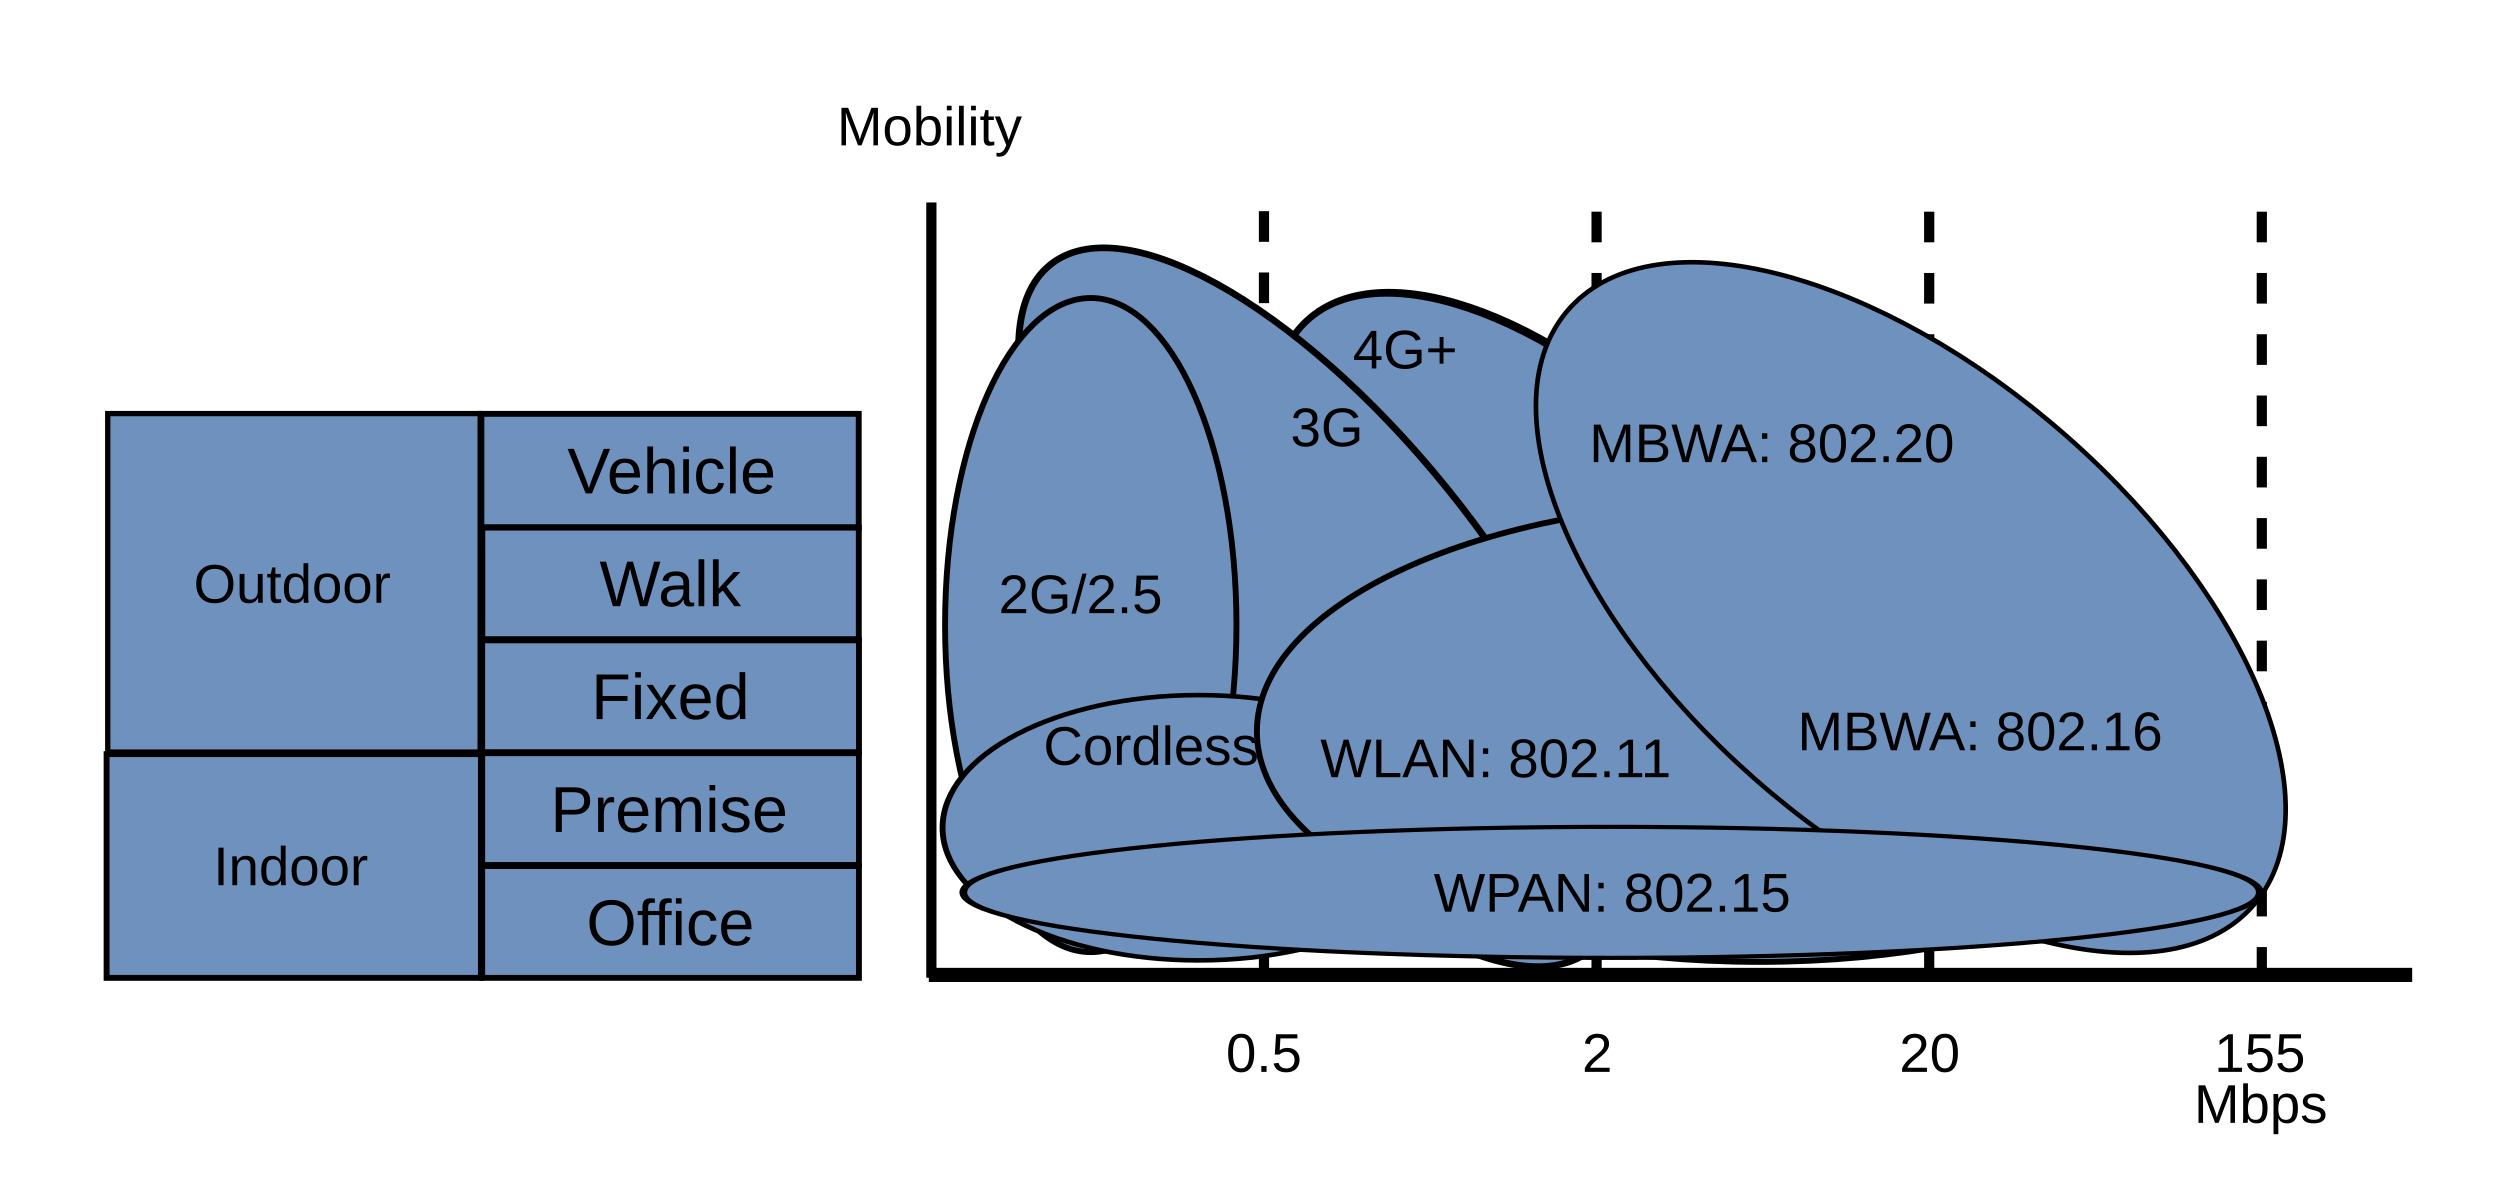
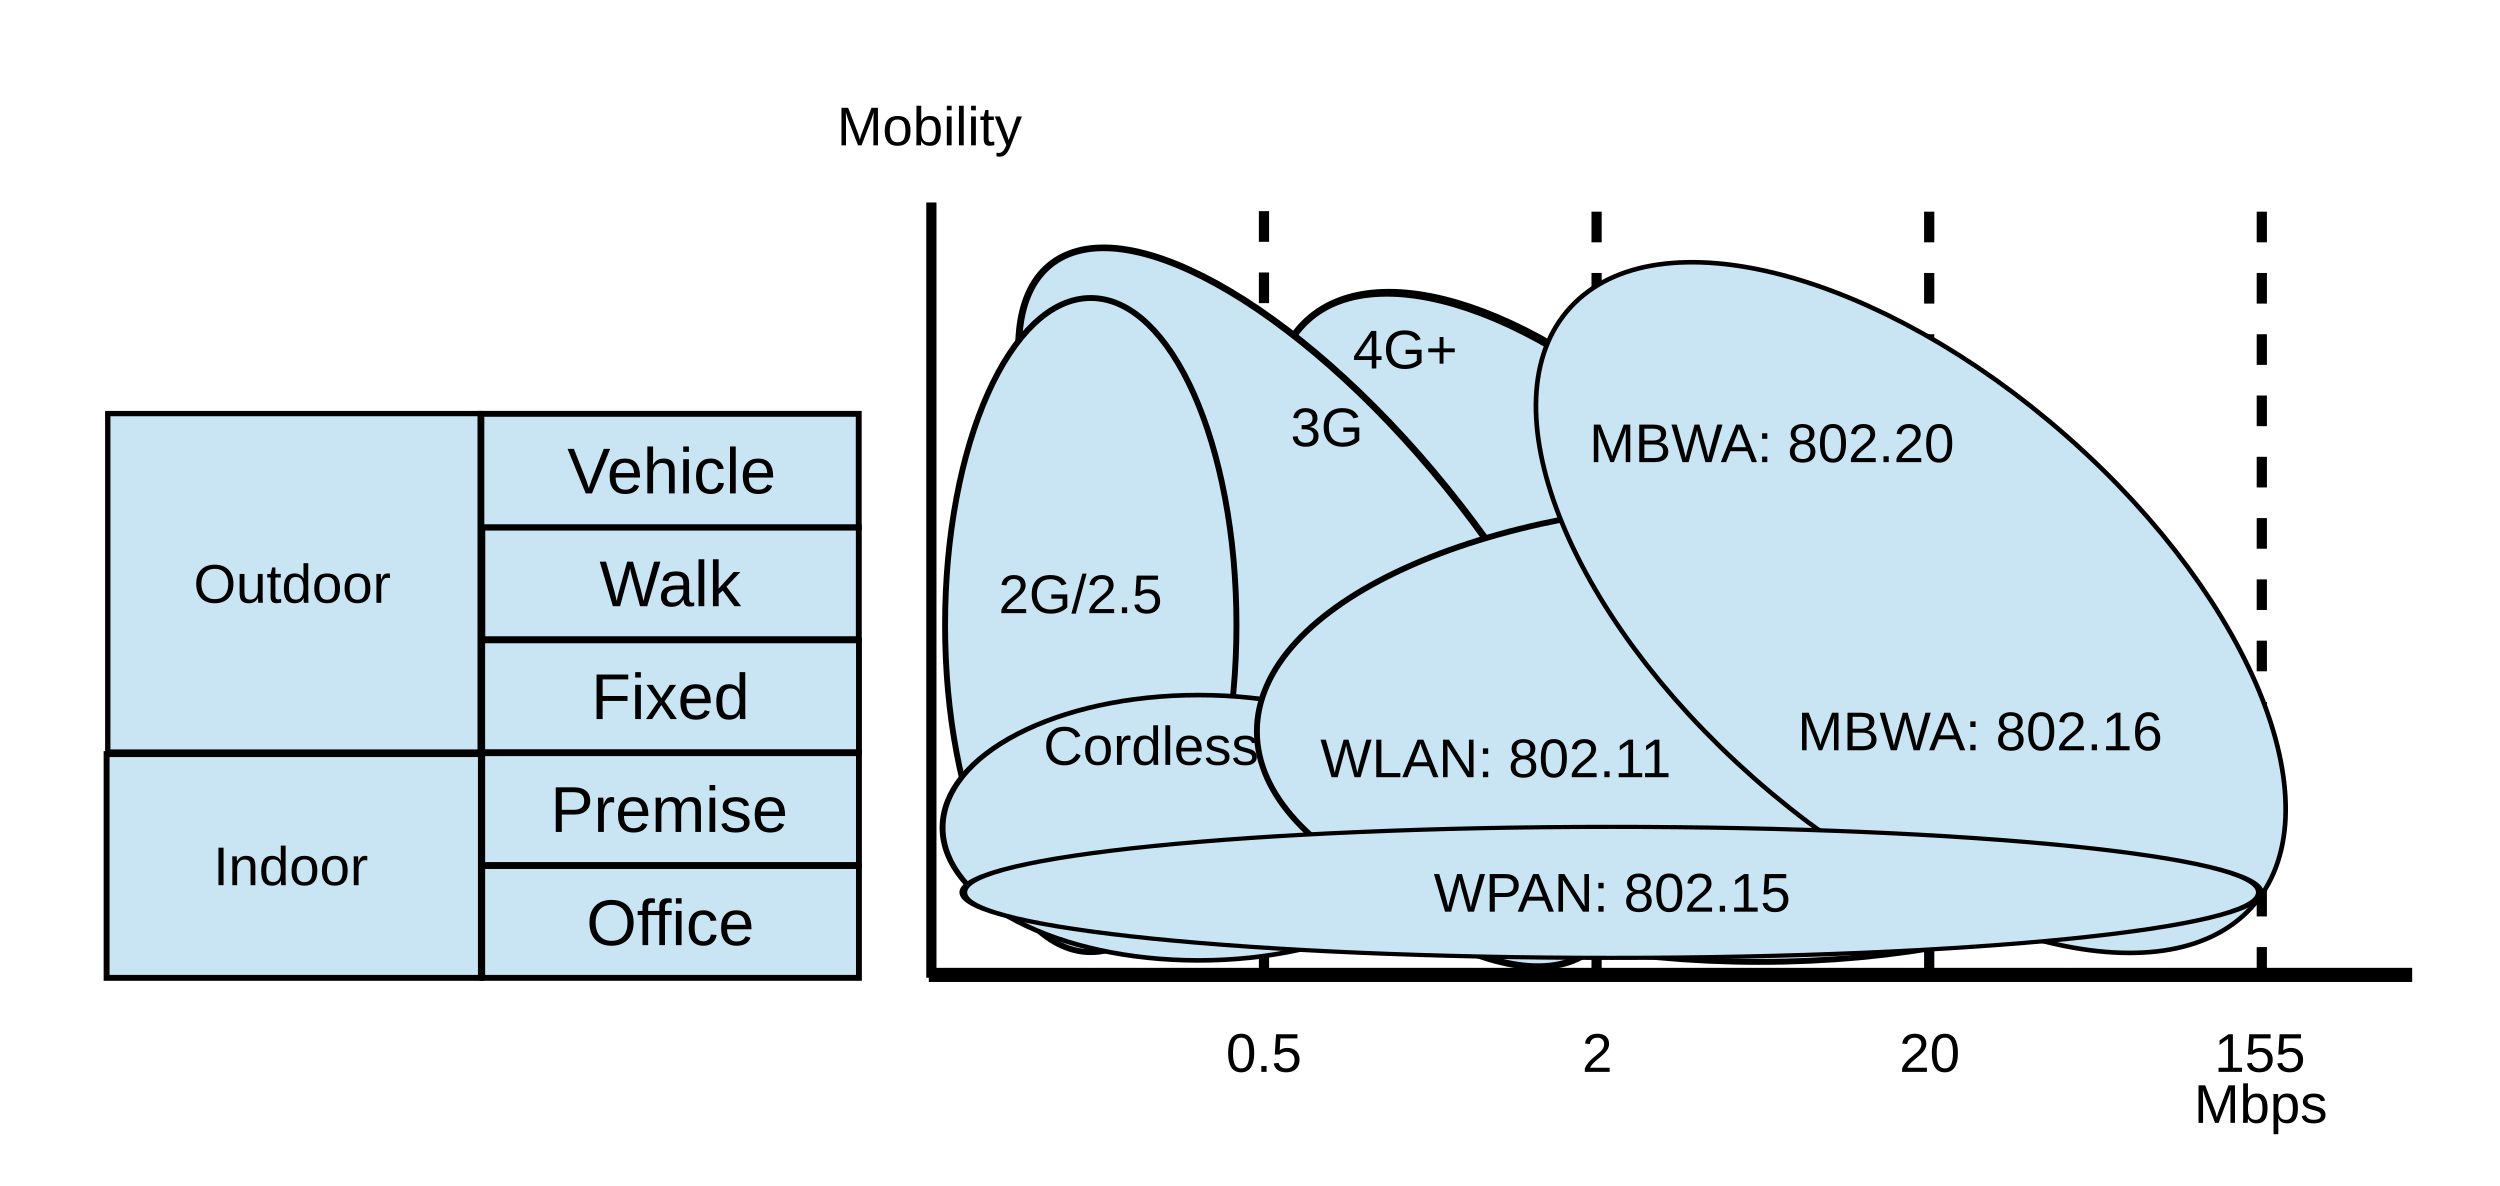
<svg xmlns="http://www.w3.org/2000/svg" width="620.079" height="294.094" id="svg3950" version="1.1">
  <defs id="defs3952">
    </defs>
  <g id="layer1" transform="translate(0,-758.2672)">
    <path id="path4704" d="m 560.999,1000.769 0,-192.284" style="fill:none;stroke:#000000;stroke-width:2.533;stroke-linecap:butt;stroke-linejoin:miter;stroke-miterlimit:4;stroke-opacity:1;stroke-dasharray:7.6, 7.6;stroke-dashoffset:0" />
    <path style="fill:none;stroke:#000000;stroke-width:2.533;stroke-linecap:butt;stroke-linejoin:miter;stroke-miterlimit:4;stroke-opacity:1;stroke-dasharray:7.6, 7.6;stroke-dashoffset:0" d="m 478.501,1000.769 0,-192.284" id="path4702" />
    <path id="path4700" d="m 396.004,1000.769 0,-192.284" style="fill:none;stroke:#000000;stroke-width:2.533;stroke-linecap:butt;stroke-linejoin:miter;stroke-miterlimit:4;stroke-opacity:1;stroke-dasharray:7.6, 7.6;stroke-dashoffset:0" />
    <path style="fill:none;stroke:#000000;stroke-width:2.535;stroke-linecap:butt;stroke-linejoin:miter;stroke-miterlimit:4;stroke-opacity:1;stroke-dasharray:7.605, 7.605;stroke-dashoffset:0" d="m 313.506,1000.767 0,-192.557" id="path4685" />
-     <rect style="color:#000000;fill:#6e91bd;fill-opacity:1;fill-rule:nonzero;stroke:#000000;stroke-width:1.458;stroke-miterlimit:4;stroke-dasharray:none;marker:none;visibility:visible;display:inline;overflow:visible;enable-background:accumulate" id="rect3960" width="93.596" height="28.146" x="119.397" y="860.912" />
+     <rect style="color:#000000;fill:#c9e4f2;fill-opacity:1;fill-rule:nonzero;stroke:#000000;stroke-width:1.458;stroke-miterlimit:4;stroke-dasharray:none;marker:none;visibility:visible;display:inline;overflow:visible;enable-background:accumulate" id="rect3960" width="93.596" height="28.146" x="119.397" y="860.912" />
    <text xml:space="preserve" style="font-size:16.061px;font-style:normal;font-variant:normal;font-weight:normal;font-stretch:normal;text-align:start;line-height:125%;writing-mode:lr-tb;text-anchor:start;fill:#000000;fill-opacity:1;stroke:none;font-family:Arial;-inkscape-font-specification:Bitstream Vera Sans" x="140.697" y="880.639" id="text3962">
      <tspan id="tspan3964" x="140.697" y="880.639">Vehicle</tspan>
    </text>
-     <rect style="color:#000000;fill:#6e91bd;fill-opacity:1;fill-rule:nonzero;stroke:#000000;stroke-width:1.46;stroke-linecap:butt;stroke-linejoin:miter;stroke-miterlimit:4;stroke-opacity:1;stroke-dasharray:none;stroke-dashoffset:0;marker:none;visibility:visible;display:inline;overflow:visible;enable-background:accumulate" id="rect3974" width="93.379" height="27.673" x="119.633" y="889.136" />
-     <rect style="color:#000000;fill:#6e91bd;fill-opacity:1;fill-rule:nonzero;stroke:#000000;stroke-width:1.457;stroke-linecap:butt;stroke-linejoin:miter;stroke-miterlimit:4;stroke-opacity:1;stroke-dasharray:none;stroke-dashoffset:0;marker:none;visibility:visible;display:inline;overflow:visible;enable-background:accumulate" id="rect3976" width="93.452" height="27.746" x="119.597" y="917.088" />
-     <rect style="color:#000000;fill:#6e91bd;fill-opacity:1;fill-rule:nonzero;stroke:#000000;stroke-width:1.46;stroke-linecap:butt;stroke-linejoin:miter;stroke-miterlimit:4;stroke-opacity:1;stroke-dasharray:none;stroke-dashoffset:0;marker:none;visibility:visible;display:inline;overflow:visible;enable-background:accumulate" id="rect3978" width="93.441" height="27.735" x="119.602" y="945.081" />
-     <rect style="color:#000000;fill:#6e91bd;fill-opacity:1;fill-rule:nonzero;stroke:#000000;stroke-width:1.46;stroke-linecap:butt;stroke-linejoin:miter;stroke-miterlimit:4;stroke-opacity:1;stroke-dasharray:none;stroke-dashoffset:0;marker:none;visibility:visible;display:inline;overflow:visible;enable-background:accumulate" id="rect3980" width="93.439" height="27.733" x="119.603" y="973.07" />
+     <rect style="color:#000000;fill:#c9e4f2;fill-opacity:1;fill-rule:nonzero;stroke:#000000;stroke-width:1.46;stroke-linecap:butt;stroke-linejoin:miter;stroke-miterlimit:4;stroke-opacity:1;stroke-dasharray:none;stroke-dashoffset:0;marker:none;visibility:visible;display:inline;overflow:visible;enable-background:accumulate" id="rect3974" width="93.379" height="27.673" x="119.633" y="889.136" />
+     <rect style="color:#000000;fill:#c9e4f2;fill-opacity:1;fill-rule:nonzero;stroke:#000000;stroke-width:1.457;stroke-linecap:butt;stroke-linejoin:miter;stroke-miterlimit:4;stroke-opacity:1;stroke-dasharray:none;stroke-dashoffset:0;marker:none;visibility:visible;display:inline;overflow:visible;enable-background:accumulate" id="rect3976" width="93.452" height="27.746" x="119.597" y="917.088" />
+     <rect style="color:#000000;fill:#c9e4f2;fill-opacity:1;fill-rule:nonzero;stroke:#000000;stroke-width:1.46;stroke-linecap:butt;stroke-linejoin:miter;stroke-miterlimit:4;stroke-opacity:1;stroke-dasharray:none;stroke-dashoffset:0;marker:none;visibility:visible;display:inline;overflow:visible;enable-background:accumulate" id="rect3978" width="93.441" height="27.735" x="119.602" y="945.081" />
+     <rect style="color:#000000;fill:#c9e4f2;fill-opacity:1;fill-rule:nonzero;stroke:#000000;stroke-width:1.46;stroke-linecap:butt;stroke-linejoin:miter;stroke-miterlimit:4;stroke-opacity:1;stroke-dasharray:none;stroke-dashoffset:0;marker:none;visibility:visible;display:inline;overflow:visible;enable-background:accumulate" id="rect3980" width="93.439" height="27.733" x="119.603" y="973.07" />
    <text xml:space="preserve" style="font-size:16.061px;font-style:normal;font-variant:normal;font-weight:normal;font-stretch:normal;text-align:start;line-height:125%;writing-mode:lr-tb;text-anchor:start;fill:#000000;fill-opacity:1;stroke:none;font-family:Arial;-inkscape-font-specification:Arial" x="136.537" y="964.604" id="text3982">
      <tspan id="tspan3984" x="136.537" y="964.604">Premise</tspan>
    </text>
    <text xml:space="preserve" style="font-size:16.061px;font-style:normal;font-variant:normal;font-weight:normal;font-stretch:normal;text-align:start;line-height:125%;writing-mode:lr-tb;text-anchor:start;fill:#000000;fill-opacity:1;stroke:none;font-family:Arial;-inkscape-font-specification:Arial" x="145.442" y="992.689" id="text3986">
      <tspan id="tspan3988" x="145.442" y="992.689">Office</tspan>
    </text>
    <text xml:space="preserve" style="font-size:16.061px;font-style:normal;font-variant:normal;font-weight:normal;font-stretch:normal;text-align:start;line-height:125%;writing-mode:lr-tb;text-anchor:start;fill:#000000;fill-opacity:1;stroke:none;font-family:Arial;-inkscape-font-specification:Arial" x="148.689" y="908.627" id="text3990">
      <tspan id="tspan3992" x="148.689" y="908.627">Walk</tspan>
    </text>
    <text xml:space="preserve" style="font-size:16.061px;font-style:normal;font-variant:normal;font-weight:normal;font-stretch:normal;text-align:start;line-height:125%;writing-mode:lr-tb;text-anchor:start;fill:#000000;fill-opacity:1;stroke:none;font-family:Arial;-inkscape-font-specification:Arial" x="146.658" y="936.615" id="text3994">
      <tspan id="tspan3996" x="146.658" y="936.615">Fixed</tspan>
    </text>
-     <rect style="color:#000000;fill:#6e91bd;fill-opacity:1;fill-rule:nonzero;stroke:#000000;stroke-width:1.467;stroke-linecap:butt;stroke-linejoin:miter;stroke-miterlimit:4;stroke-opacity:1;stroke-dasharray:none;stroke-dashoffset:0;marker:none;visibility:visible;display:inline;overflow:visible;enable-background:accumulate" id="rect3980-6" width="92.839" height="55.495" x="26.44" y="945.31" />
-     <rect style="color:#000000;fill:#6e91bd;fill-opacity:1;fill-rule:nonzero;stroke:#000000;stroke-width:1.32;stroke-linecap:butt;stroke-linejoin:miter;stroke-miterlimit:4;stroke-opacity:1;stroke-dasharray:none;stroke-dashoffset:0;marker:none;visibility:visible;display:inline;overflow:visible;enable-background:accumulate" id="rect3980-5" width="92.371" height="83.963" x="26.726" y="860.846" />
+     <rect style="color:#000000;fill:#c9e4f2;fill-opacity:1;fill-rule:nonzero;stroke:#000000;stroke-width:1.467;stroke-linecap:butt;stroke-linejoin:miter;stroke-miterlimit:4;stroke-opacity:1;stroke-dasharray:none;stroke-dashoffset:0;marker:none;visibility:visible;display:inline;overflow:visible;enable-background:accumulate" id="rect3980-6" width="92.839" height="55.495" x="26.44" y="945.31" />
+     <rect style="color:#000000;fill:#c9e4f2;fill-opacity:1;fill-rule:nonzero;stroke:#000000;stroke-width:1.32;stroke-linecap:butt;stroke-linejoin:miter;stroke-miterlimit:4;stroke-opacity:1;stroke-dasharray:none;stroke-dashoffset:0;marker:none;visibility:visible;display:inline;overflow:visible;enable-background:accumulate" id="rect3980-5" width="92.371" height="83.963" x="26.726" y="860.846" />
    <text xml:space="preserve" style="font-size:13.538px;font-style:normal;font-variant:normal;font-weight:normal;font-stretch:normal;text-align:start;text-anchor:start;fill:#000000;fill-opacity:1;stroke:none;font-family:Arial;-inkscape-font-specification:Bitstream Vera Sans" x="48.027" y="907.773" id="text4560">
      <tspan id="tspan4562" x="48.027" y="907.773">Outdoor</tspan>
    </text>
    <text xml:space="preserve" style="font-size:13.538px;font-style:normal;font-variant:normal;font-weight:normal;font-stretch:normal;text-align:start;text-anchor:start;fill:#000000;fill-opacity:1;stroke:none;font-family:Arial;-inkscape-font-specification:Bitstream Vera Sans" x="52.932" y="977.823" id="text4564">
      <tspan id="tspan4566" x="52.932" y="977.823">Indoor</tspan>
    </text>
-     <path style="color:#000000;fill:#6e91bd;fill-opacity:1;fill-rule:nonzero;stroke:#000000;stroke-width:1;stroke-linecap:butt;stroke-linejoin:miter;stroke-miterlimit:4;stroke-opacity:1;stroke-dasharray:none;stroke-dashoffset:0;marker:none;visibility:visible;display:inline;overflow:visible;enable-background:accumulate" id="path4600" d="m 186.878,478.09 c 0,11.716 -25.44,21.213 -56.821,21.213 -31.381,0 -56.821,-9.497 -56.821,-21.213 0,-11.716 25.44,-21.213 56.821,-21.213 31.381,0 56.821,9.497 56.821,21.213 z" transform="matrix(1.152622,1.224729,-1.619028,1.491287,1013.822,35.09284)" />
-     <path style="color:#000000;fill:#6e91bd;fill-opacity:1;fill-rule:nonzero;stroke:#000000;stroke-width:1;stroke-linecap:butt;stroke-linejoin:miter;stroke-miterlimit:4;stroke-opacity:1;stroke-dasharray:none;stroke-dashoffset:0;marker:none;visibility:visible;display:inline;overflow:visible;enable-background:accumulate" id="path4602" d="m 181.827,548.044 c 0,14.087 -29.058,25.506 -64.902,25.506 -35.845,0 -64.902,-11.42 -64.902,-25.506 0,-14.087 29.058,-25.506 64.902,-25.506 35.845,0 64.902,11.42 64.902,25.506 z" transform="matrix(1.023946,1.316566,-1.357394,0.9931475,951.7779,210.6549)" />
-     <path style="color:#000000;fill:#6e91bd;fill-opacity:1;fill-rule:nonzero;stroke:#000000;stroke-width:1;stroke-linecap:butt;stroke-linejoin:miter;stroke-miterlimit:4;stroke-opacity:1;stroke-dasharray:none;stroke-dashoffset:0;marker:none;visibility:visible;display:inline;overflow:visible;enable-background:accumulate" id="path4590" d="m 312.137,475.06 c 0,30.684 -11.08,55.558 -24.749,55.558 -13.668,0 -24.749,-24.874 -24.749,-55.558 0,-30.684 11.08,-55.558 24.749,-55.558 13.668,0 24.749,24.874 24.749,55.558 z" transform="matrix(1.460133,0,0,1.460133,-149.0807,219.6535)" />
-     <path style="color:#000000;fill:#6e91bd;fill-opacity:1;fill-rule:nonzero;stroke:#000000;stroke-width:1;stroke-linecap:butt;stroke-linejoin:miter;stroke-miterlimit:4;stroke-opacity:1;stroke-dasharray:none;stroke-dashoffset:0;marker:none;visibility:visible;display:inline;overflow:visible;enable-background:accumulate" id="path4574" d="m 263.145,735.174 c 0,15.9 -19.447,28.789 -43.437,28.789 -23.989,0 -43.437,-12.889 -43.437,-28.789 0,-15.9 19.447,-28.789 43.437,-28.789 23.989,0 43.437,12.889 43.437,28.789 z" transform="matrix(1.462061,0,0,1.142837,-23.93299,123.3887)" />
-     <path style="color:#000000;fill:#6e91bd;fill-opacity:1;fill-rule:nonzero;stroke:#000000;stroke-width:1;stroke-linecap:butt;stroke-linejoin:miter;stroke-miterlimit:4;stroke-opacity:1;stroke-dasharray:none;stroke-dashoffset:0;marker:none;visibility:visible;display:inline;overflow:visible;enable-background:accumulate" id="path4576" d="m 458.609,585.419 c 0,21.618 -38.216,39.143 -85.358,39.143 -47.142,0 -85.358,-17.525 -85.358,-39.143 0,-21.618 38.216,-39.143 85.358,-39.143 47.142,0 85.358,17.525 85.358,39.143 z" transform="matrix(1.460133,0,0,1.460133,-108.6142,84.90412)" />
+     <path style="color:#000000;fill:#c9e4f2;fill-opacity:1;fill-rule:nonzero;stroke:#000000;stroke-width:1;stroke-linecap:butt;stroke-linejoin:miter;stroke-miterlimit:4;stroke-opacity:1;stroke-dasharray:none;stroke-dashoffset:0;marker:none;visibility:visible;display:inline;overflow:visible;enable-background:accumulate" id="path4600" d="m 186.878,478.09 c 0,11.716 -25.44,21.213 -56.821,21.213 -31.381,0 -56.821,-9.497 -56.821,-21.213 0,-11.716 25.44,-21.213 56.821,-21.213 31.381,0 56.821,9.497 56.821,21.213 z" transform="matrix(1.152622,1.224729,-1.619028,1.491287,1013.822,35.09284)" />
+     <path style="color:#000000;fill:#c9e4f2;fill-opacity:1;fill-rule:nonzero;stroke:#000000;stroke-width:1;stroke-linecap:butt;stroke-linejoin:miter;stroke-miterlimit:4;stroke-opacity:1;stroke-dasharray:none;stroke-dashoffset:0;marker:none;visibility:visible;display:inline;overflow:visible;enable-background:accumulate" id="path4602" d="m 181.827,548.044 c 0,14.087 -29.058,25.506 -64.902,25.506 -35.845,0 -64.902,-11.42 -64.902,-25.506 0,-14.087 29.058,-25.506 64.902,-25.506 35.845,0 64.902,11.42 64.902,25.506 z" transform="matrix(1.023946,1.316566,-1.357394,0.9931475,951.7779,210.6549)" />
+     <path style="color:#000000;fill:#c9e4f2;fill-opacity:1;fill-rule:nonzero;stroke:#000000;stroke-width:1;stroke-linecap:butt;stroke-linejoin:miter;stroke-miterlimit:4;stroke-opacity:1;stroke-dasharray:none;stroke-dashoffset:0;marker:none;visibility:visible;display:inline;overflow:visible;enable-background:accumulate" id="path4590" d="m 312.137,475.06 c 0,30.684 -11.08,55.558 -24.749,55.558 -13.668,0 -24.749,-24.874 -24.749,-55.558 0,-30.684 11.08,-55.558 24.749,-55.558 13.668,0 24.749,24.874 24.749,55.558 z" transform="matrix(1.460133,0,0,1.460133,-149.0807,219.6535)" />
+     <path style="color:#000000;fill:#c9e4f2;fill-opacity:1;fill-rule:nonzero;stroke:#000000;stroke-width:1;stroke-linecap:butt;stroke-linejoin:miter;stroke-miterlimit:4;stroke-opacity:1;stroke-dasharray:none;stroke-dashoffset:0;marker:none;visibility:visible;display:inline;overflow:visible;enable-background:accumulate" id="path4574" d="m 263.145,735.174 c 0,15.9 -19.447,28.789 -43.437,28.789 -23.989,0 -43.437,-12.889 -43.437,-28.789 0,-15.9 19.447,-28.789 43.437,-28.789 23.989,0 43.437,12.889 43.437,28.789 z" transform="matrix(1.462061,0,0,1.142837,-23.93299,123.3887)" />
+     <path style="color:#000000;fill:#c9e4f2;fill-opacity:1;fill-rule:nonzero;stroke:#000000;stroke-width:1;stroke-linecap:butt;stroke-linejoin:miter;stroke-miterlimit:4;stroke-opacity:1;stroke-dasharray:none;stroke-dashoffset:0;marker:none;visibility:visible;display:inline;overflow:visible;enable-background:accumulate" id="path4576" d="m 458.609,585.419 c 0,21.618 -38.216,39.143 -85.358,39.143 -47.142,0 -85.358,-17.525 -85.358,-39.143 0,-21.618 38.216,-39.143 85.358,-39.143 47.142,0 85.358,17.525 85.358,39.143 z" transform="matrix(1.460133,0,0,1.460133,-108.6142,84.90412)" />
    <text xml:space="preserve" style="font-size:13.538px;font-style:normal;font-variant:normal;font-weight:normal;font-stretch:normal;text-align:start;text-anchor:start;fill:#000000;fill-opacity:1;stroke:none;font-family:Arial;-inkscape-font-specification:Bitstream Vera Sans" x="247.683" y="910.354" id="text4592">
      <tspan id="tspan4594" x="247.683" y="910.354">2G/2.5</tspan>
    </text>
-     <path style="color:#000000;fill:#6e91bd;fill-opacity:1;fill-rule:nonzero;stroke:#000000;stroke-width:1;stroke-linecap:butt;stroke-linejoin:miter;stroke-miterlimit:4;stroke-opacity:1;stroke-dasharray:none;stroke-dashoffset:0;marker:none;visibility:visible;display:inline;overflow:visible;enable-background:accumulate" id="path4604" d="m 515.683,450.311 c 0,27.616 -43.756,50.003 -97.732,50.003 -53.976,0 -97.732,-22.387 -97.732,-50.003 0,-27.616 43.756,-50.003 97.732,-50.003 53.976,0 97.732,22.387 97.732,50.003 z" transform="matrix(0.8638986,0.7618651,-0.7777543,0.8462496,463.1047,209.4667)" />
+     <path style="color:#000000;fill:#c9e4f2;fill-opacity:1;fill-rule:nonzero;stroke:#000000;stroke-width:1;stroke-linecap:butt;stroke-linejoin:miter;stroke-miterlimit:4;stroke-opacity:1;stroke-dasharray:none;stroke-dashoffset:0;marker:none;visibility:visible;display:inline;overflow:visible;enable-background:accumulate" id="path4604" d="m 515.683,450.311 c 0,27.616 -43.756,50.003 -97.732,50.003 -53.976,0 -97.732,-22.387 -97.732,-50.003 0,-27.616 43.756,-50.003 97.732,-50.003 53.976,0 97.732,22.387 97.732,50.003 z" transform="matrix(0.8638986,0.7618651,-0.7777543,0.8462496,463.1047,209.4667)" />
    <text xml:space="preserve" style="font-size:13.538px;font-style:normal;font-variant:normal;font-weight:normal;font-stretch:normal;text-align:start;text-anchor:start;fill:#000000;fill-opacity:1;stroke:none;font-family:Arial;-inkscape-font-specification:Bitstream Vera Sans" x="320.099" y="868.957" id="text4606">
      <tspan id="tspan4608" x="320.099" y="868.957">3G</tspan>
    </text>
    <text xml:space="preserve" style="font-size:13.538px;font-style:normal;font-variant:normal;font-weight:normal;font-stretch:normal;text-align:start;text-anchor:start;fill:#000000;fill-opacity:1;stroke:none;font-family:Arial;-inkscape-font-specification:Bitstream Vera Sans" x="335.541" y="849.663" id="text4610">
      <tspan id="tspan4612" x="335.541" y="849.663">4G+</tspan>
    </text>
    <text xml:space="preserve" style="font-size:13.538px;font-style:normal;font-variant:normal;font-weight:normal;font-stretch:normal;text-align:start;text-anchor:start;fill:#000000;fill-opacity:1;stroke:none;font-family:Arial;-inkscape-font-specification:Bitstream Vera Sans" x="394.204" y="872.887" id="text4614">
      <tspan id="tspan4616" x="394.204" y="872.887">MBWA: 802.20</tspan>
    </text>
    <text xml:space="preserve" style="font-size:13.538px;font-style:normal;font-variant:normal;font-weight:normal;font-stretch:normal;text-align:start;text-anchor:start;fill:#000000;fill-opacity:1;stroke:none;font-family:Arial;-inkscape-font-specification:Bitstream Vera Sans" x="445.857" y="944.363" id="text4618">
      <tspan id="tspan4620" x="445.857" y="944.363">MBWA: 802.16</tspan>
    </text>
    <path style="fill:none;stroke:#000000;stroke-width:3.504;stroke-linecap:butt;stroke-linejoin:miter;stroke-miterlimit:4;stroke-opacity:1;stroke-dasharray:none" d="m 230.373,1000.074 367.92,0" id="path6431-8" />
    <text xml:space="preserve" style="font-size:13.538px;font-style:normal;font-variant:normal;font-weight:normal;font-stretch:normal;text-align:start;text-anchor:start;fill:#000000;fill-opacity:1;stroke:none;font-family:Arial;-inkscape-font-specification:Bitstream Vera Sans" x="327.473" y="951.036" id="text4578">
      <tspan id="tspan4580" x="327.473" y="951.036">WLAN: 802.11</tspan>
    </text>
    <path id="path4657" d="m 231.009,1000.769 0,-192.284" style="fill:none;stroke:#000000;stroke-width:2.533;stroke-linecap:butt;stroke-linejoin:miter;stroke-miterlimit:4;stroke-opacity:1;stroke-dasharray:none" />
    <text xml:space="preserve" style="font-size:13.538px;font-style:normal;font-variant:normal;font-weight:normal;font-stretch:normal;text-align:start;text-anchor:start;fill:#000000;fill-opacity:1;stroke:none;font-family:Arial;-inkscape-font-specification:Bitstream Vera Sans" x="258.804" y="947.977" id="text4596">
      <tspan id="tspan4598" x="258.804" y="947.977">Cordless</tspan>
    </text>
-     <path style="color:#000000;fill:#6e91bd;fill-opacity:1;fill-rule:nonzero;stroke:#000000;stroke-width:1;stroke-linecap:butt;stroke-linejoin:miter;stroke-miterlimit:4;stroke-opacity:1;stroke-dasharray:none;stroke-dashoffset:0;marker:none;visibility:visible;display:inline;overflow:visible;enable-background:accumulate" id="path4568" d="m 440.932,709.92 c 0,8.647 -37.425,15.657 -83.59,15.657 -46.166,0 -83.59,-7.01 -83.59,-15.657 0,-8.647 37.425,-15.657 83.59,-15.657 46.166,0 83.59,7.01 83.59,15.657 z" transform="matrix(1.923599,0,0,1.037733,-287.6601,242.8954)" />
+     <path style="color:#000000;fill:#c9e4f2;fill-opacity:1;fill-rule:nonzero;stroke:#000000;stroke-width:1;stroke-linecap:butt;stroke-linejoin:miter;stroke-miterlimit:4;stroke-opacity:1;stroke-dasharray:none;stroke-dashoffset:0;marker:none;visibility:visible;display:inline;overflow:visible;enable-background:accumulate" id="path4568" d="m 440.932,709.92 c 0,8.647 -37.425,15.657 -83.59,15.657 -46.166,0 -83.59,-7.01 -83.59,-15.657 0,-8.647 37.425,-15.657 83.59,-15.657 46.166,0 83.59,7.01 83.59,15.657 z" transform="matrix(1.923599,0,0,1.037733,-287.6601,242.8954)" />
    <text xml:space="preserve" style="font-size:13.538px;font-style:normal;font-variant:normal;font-weight:normal;font-stretch:normal;text-align:start;text-anchor:start;fill:#000000;fill-opacity:1;stroke:none;font-family:Arial;-inkscape-font-specification:Bitstream Vera Sans" x="355.611" y="984.386" id="text4570">
      <tspan id="tspan4572" x="355.611" y="984.386">WPAN: 802.15</tspan>
    </text>
    <text xml:space="preserve" style="font-size:13.538px;font-style:normal;font-variant:normal;font-weight:normal;font-stretch:normal;text-align:start;text-anchor:start;fill:#000000;fill-opacity:1;stroke:none;font-family:Arial;-inkscape-font-specification:Bitstream Vera Sans" x="304.086" y="1024.115" id="text4706">
      <tspan id="tspan4708" x="304.086" y="1024.115">0.5</tspan>
    </text>
    <text xml:space="preserve" style="font-size:13.538px;font-style:normal;font-variant:normal;font-weight:normal;font-stretch:normal;text-align:start;text-anchor:start;fill:#000000;fill-opacity:1;stroke:none;font-family:Arial;-inkscape-font-specification:Bitstream Vera Sans" x="392.398" y="1024.115" id="text4710">
      <tspan id="tspan4712" x="392.398" y="1024.115">2</tspan>
    </text>
    <text xml:space="preserve" style="font-size:13.538px;font-style:normal;font-variant:normal;font-weight:normal;font-stretch:normal;text-align:start;text-anchor:start;fill:#000000;fill-opacity:1;stroke:none;font-family:Arial;-inkscape-font-specification:Bitstream Vera Sans" x="471.094" y="1024.115" id="text4714">
      <tspan id="tspan4716" x="471.094" y="1024.115">20</tspan>
    </text>
    <text xml:space="preserve" style="font-size:13.538px;font-style:normal;font-variant:normal;font-weight:normal;font-stretch:normal;text-align:start;text-anchor:start;fill:#000000;fill-opacity:1;stroke:none;font-family:Arial;-inkscape-font-specification:Bitstream Vera Sans" x="549.232" y="1024.115" id="text4718">
      <tspan id="tspan4720" x="549.232" y="1024.115">155</tspan>
    </text>
    <text xml:space="preserve" style="font-size:13.538px;font-style:normal;font-variant:normal;font-weight:normal;font-stretch:normal;text-align:start;text-anchor:start;fill:#000000;fill-opacity:1;stroke:none;font-family:Arial;-inkscape-font-specification:Bitstream Vera Sans" x="544.192" y="1036.771" id="text4722">
      <tspan id="tspan4724" x="544.192" y="1036.771">Mbps</tspan>
    </text>
    <text xml:space="preserve" style="font-size:13.538px;font-style:normal;font-variant:normal;font-weight:normal;font-stretch:normal;text-align:start;text-anchor:start;fill:#000000;fill-opacity:1;stroke:none;font-family:Arial;-inkscape-font-specification:Bitstream Vera Sans" x="207.601" y="794.314" id="text4726">
      <tspan id="tspan4728" x="207.601" y="794.314">Mobility</tspan>
    </text>
  </g>
</svg>
